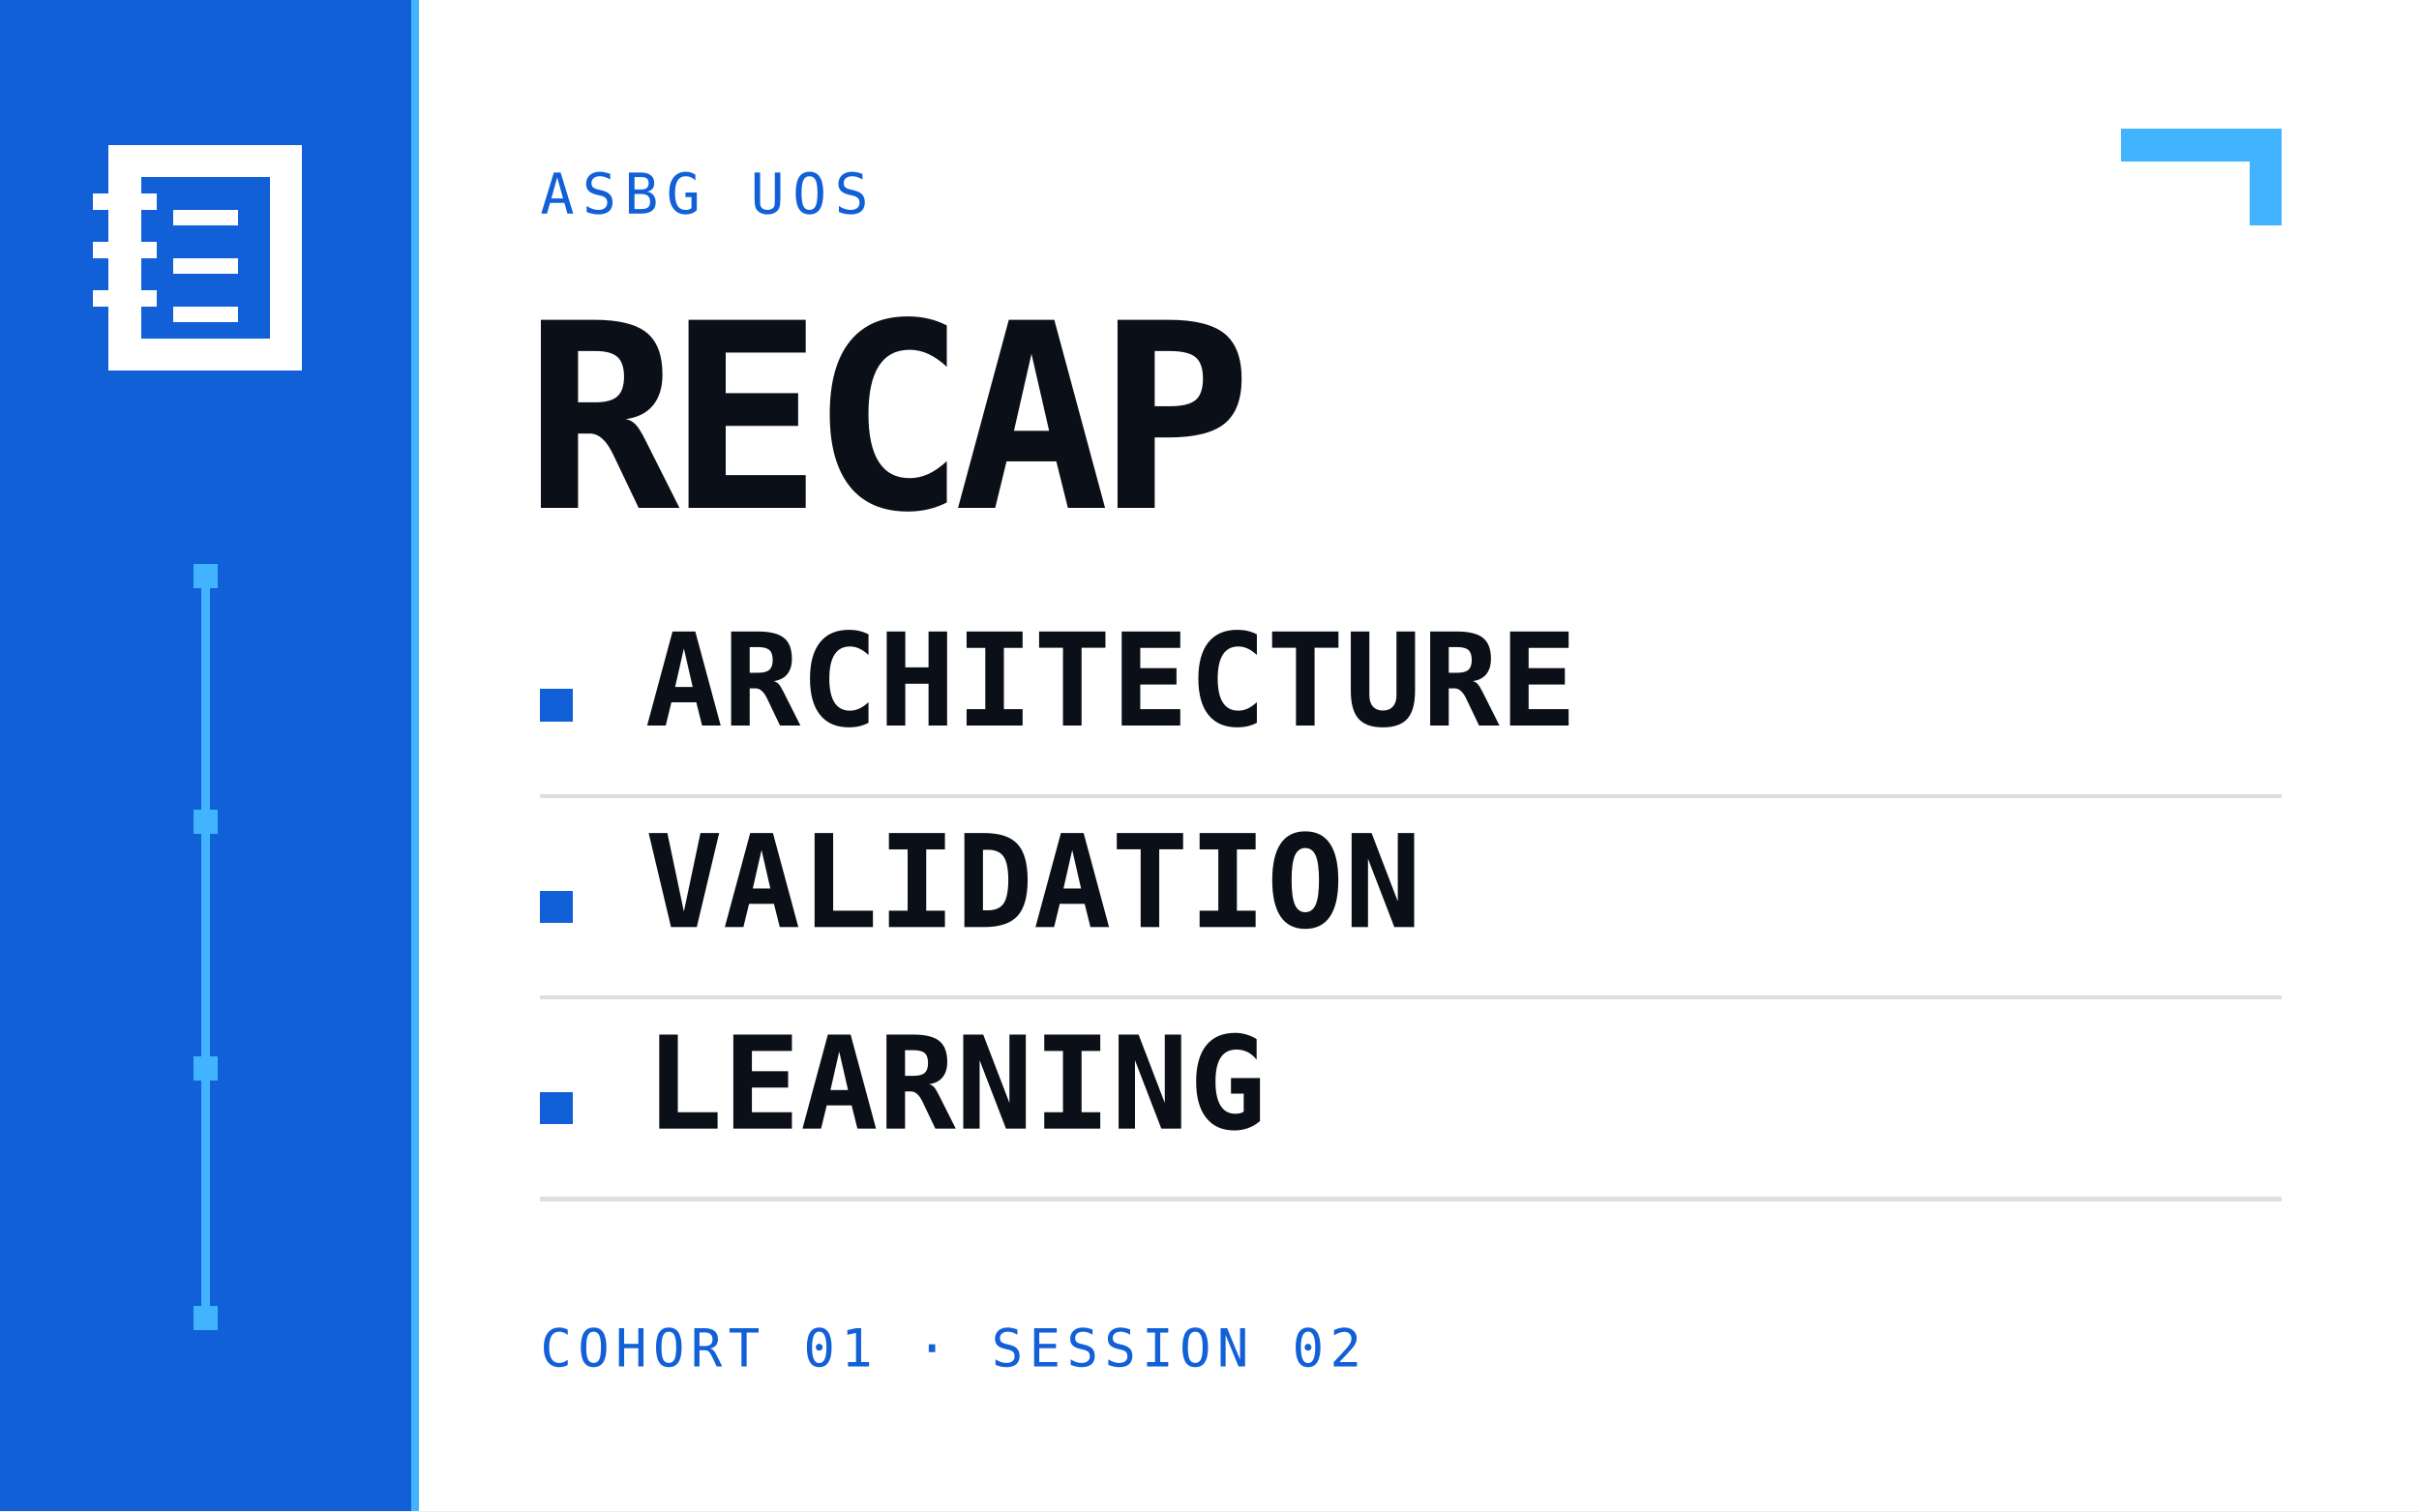
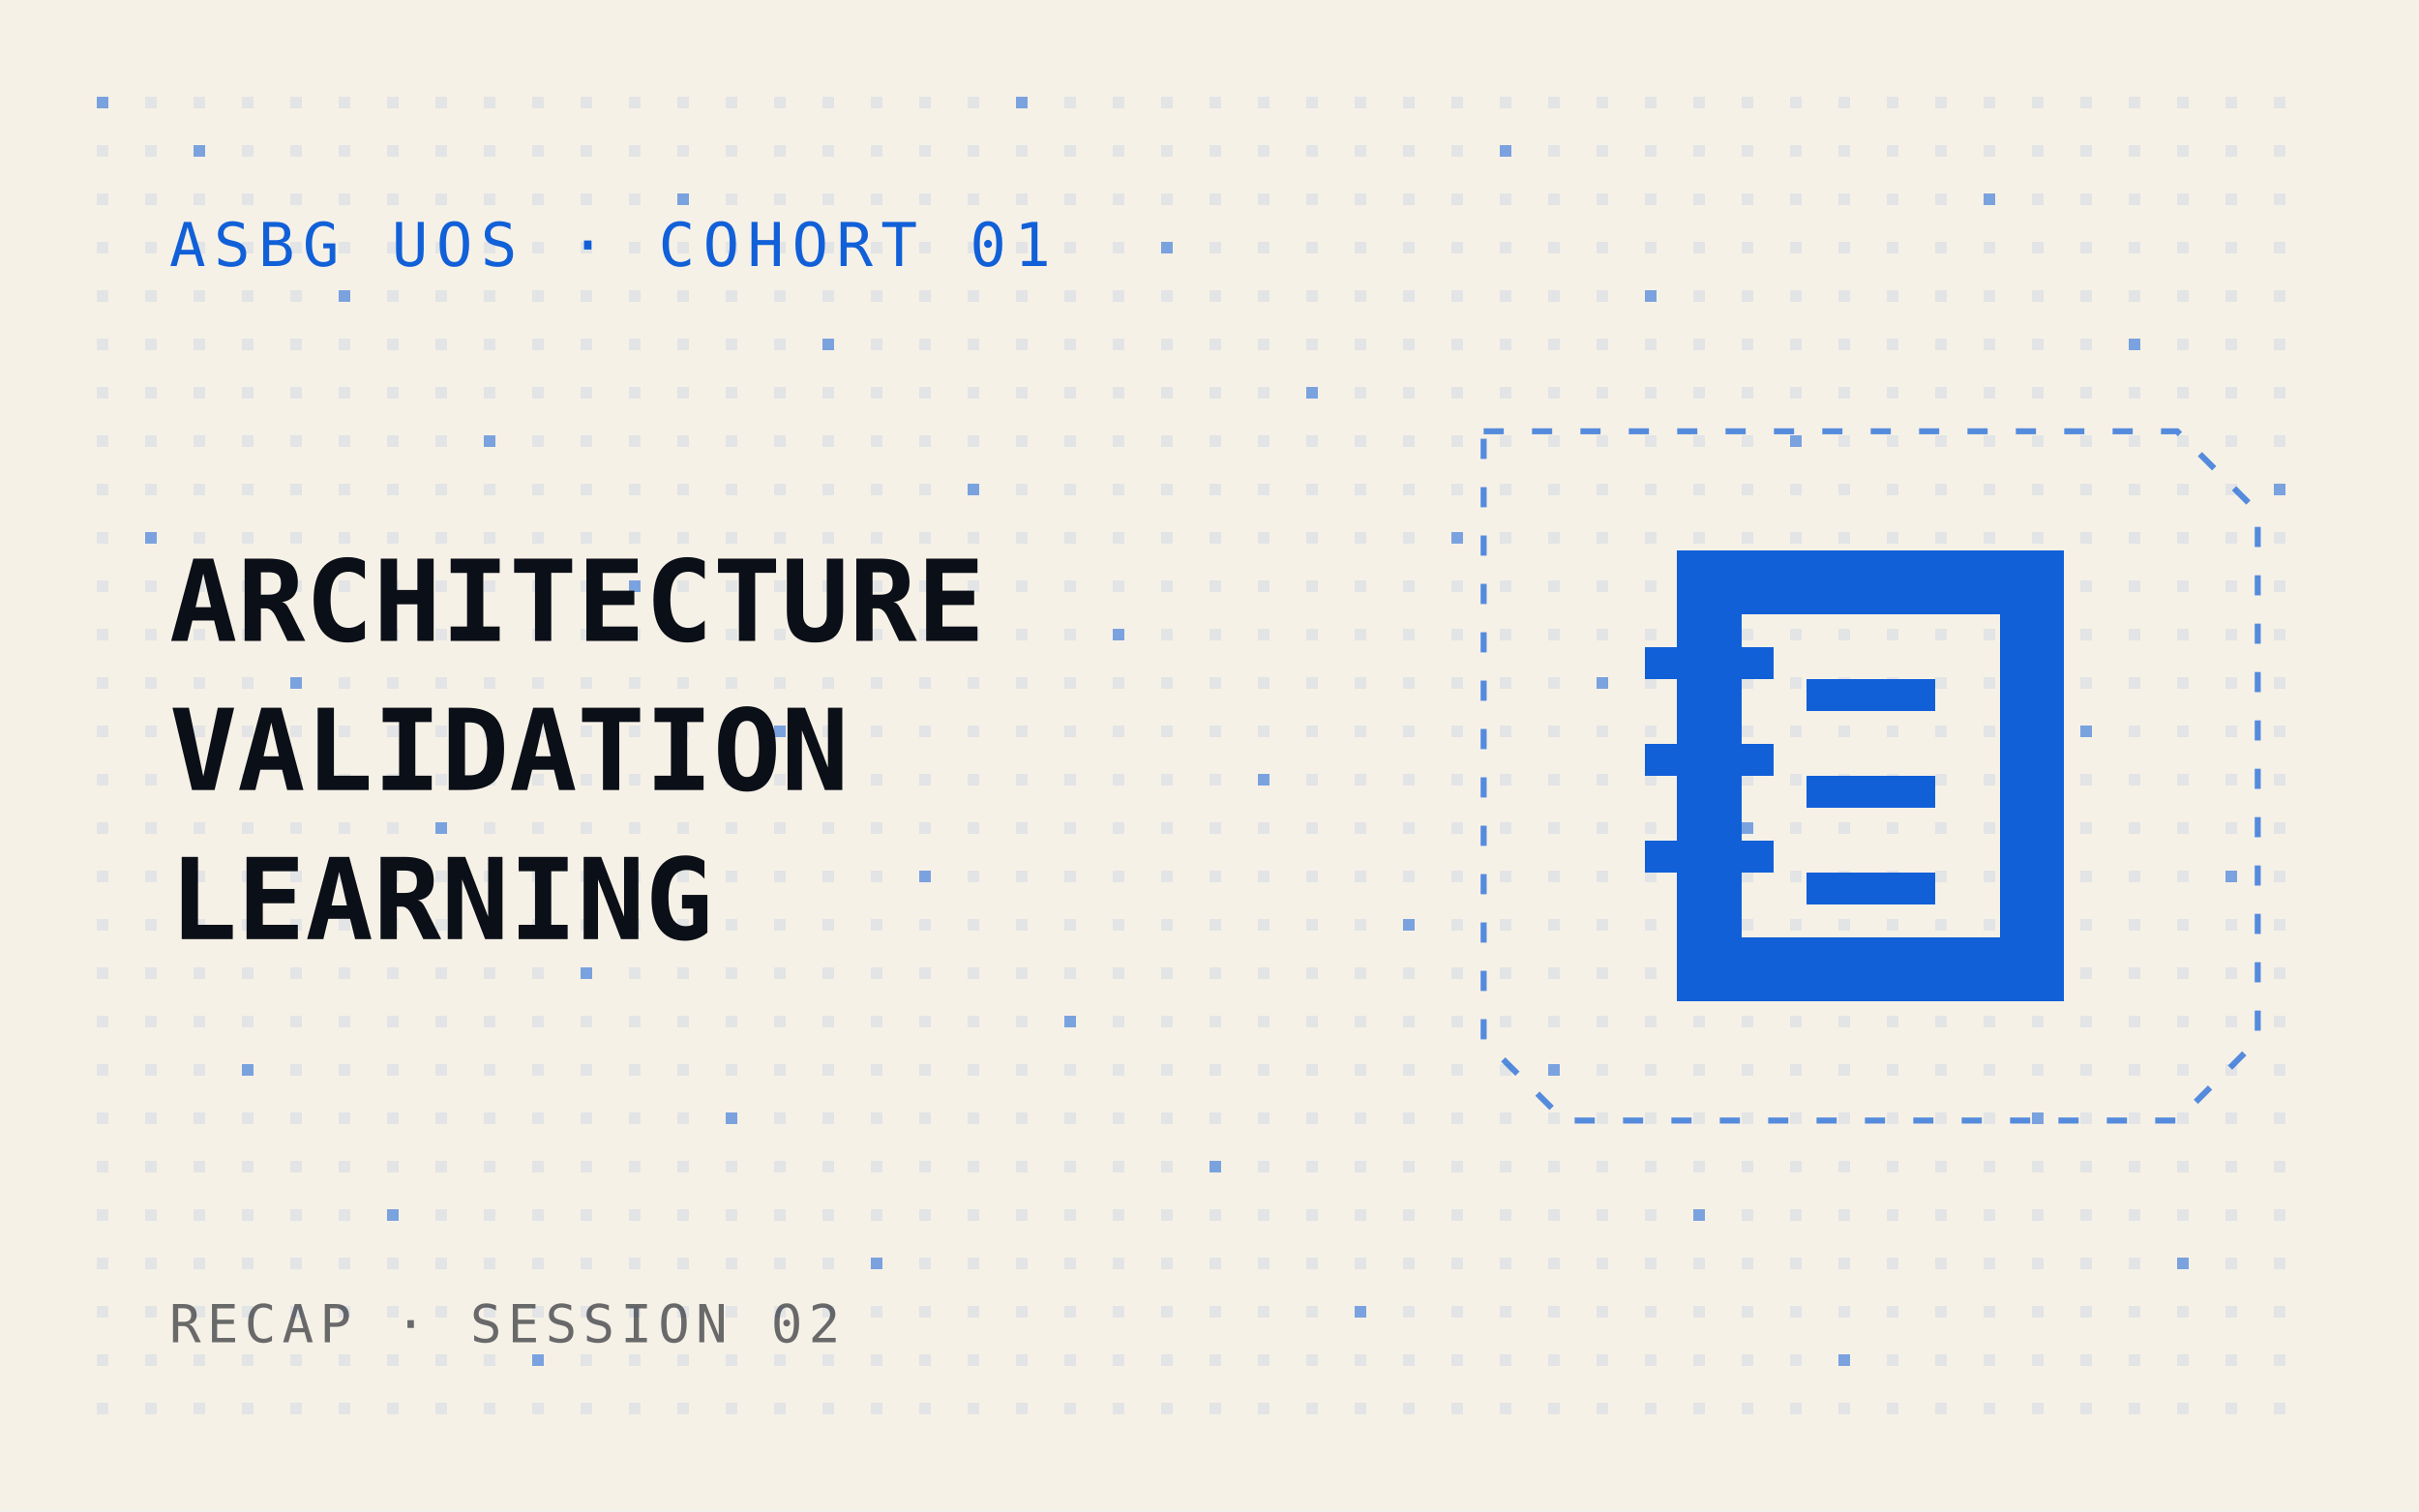
<svg xmlns="http://www.w3.org/2000/svg" viewBox="0 0 1200 750" shape-rendering="crispEdges">
-   <rect width="1200" height="750" fill="#FFFFFF" />
-   <rect width="204" height="750" fill="#1160D8" />
-   <rect x="204" width="4" height="750" fill="#42B4FF" />
-   <path d="M102 280V654" fill="none" stroke="#42B4FF" stroke-width="4" />
-   <g fill="#42B4FF">
-     <rect x="96" y="280" width="12" height="12" />
-     <rect x="96" y="402" width="12" height="12" />
-     <rect x="96" y="524" width="12" height="12" />
-     <rect x="96" y="648" width="12" height="12" />
-     <rect x="1052" y="64" width="64" height="16" />
-     <rect x="1116" y="64" width="16" height="48" />
+   <defs>
+     <pattern id="g" width="24" height="24" patternUnits="userSpaceOnUse">
+       <rect width="6" height="6" fill="#1160D8" opacity="0.09" />
+     </pattern>
+   </defs>
+   <rect width="1200" height="750" fill="#F6F1E7" />
+   <g transform="translate(48 48)">
+     <rect width="1104" height="654" fill="url(#g)" />
+     <rect x="0" y="0" width="6" height="6" fill="#1160D8" opacity="0.5" />
+     <rect x="1080" y="192" width="6" height="6" fill="#1160D8" opacity="0.5" />
+     <rect x="1056" y="384" width="6" height="6" fill="#1160D8" opacity="0.5" />
+     <rect x="1032" y="576" width="6" height="6" fill="#1160D8" opacity="0.5" />
+     <rect x="1008" y="120" width="6" height="6" fill="#1160D8" opacity="0.5" />
+     <rect x="984" y="312" width="6" height="6" fill="#1160D8" opacity="0.5" />
+     <rect x="960" y="504" width="6" height="6" fill="#1160D8" opacity="0.5" />
+     <rect x="936" y="48" width="6" height="6" fill="#1160D8" opacity="0.5" />
+     <rect x="912" y="240" width="6" height="6" fill="#1160D8" opacity="0.5" />
+     <rect x="888" y="432" width="6" height="6" fill="#1160D8" opacity="0.5" />
+     <rect x="864" y="624" width="6" height="6" fill="#1160D8" opacity="0.5" />
+     <rect x="840" y="168" width="6" height="6" fill="#1160D8" opacity="0.5" />
+     <rect x="816" y="360" width="6" height="6" fill="#1160D8" opacity="0.5" />
+     <rect x="792" y="552" width="6" height="6" fill="#1160D8" opacity="0.5" />
+     <rect x="768" y="96" width="6" height="6" fill="#1160D8" opacity="0.5" />
+     <rect x="744" y="288" width="6" height="6" fill="#1160D8" opacity="0.5" />
+     <rect x="720" y="480" width="6" height="6" fill="#1160D8" opacity="0.5" />
+     <rect x="696" y="24" width="6" height="6" fill="#1160D8" opacity="0.5" />
+     <rect x="672" y="216" width="6" height="6" fill="#1160D8" opacity="0.5" />
+     <rect x="648" y="408" width="6" height="6" fill="#1160D8" opacity="0.5" />
+     <rect x="624" y="600" width="6" height="6" fill="#1160D8" opacity="0.5" />
+     <rect x="600" y="144" width="6" height="6" fill="#1160D8" opacity="0.5" />
+     <rect x="576" y="336" width="6" height="6" fill="#1160D8" opacity="0.5" />
+     <rect x="552" y="528" width="6" height="6" fill="#1160D8" opacity="0.5" />
+     <rect x="528" y="72" width="6" height="6" fill="#1160D8" opacity="0.5" />
+     <rect x="504" y="264" width="6" height="6" fill="#1160D8" opacity="0.5" />
+     <rect x="480" y="456" width="6" height="6" fill="#1160D8" opacity="0.5" />
+     <rect x="456" y="0" width="6" height="6" fill="#1160D8" opacity="0.5" />
+     <rect x="432" y="192" width="6" height="6" fill="#1160D8" opacity="0.5" />
+     <rect x="408" y="384" width="6" height="6" fill="#1160D8" opacity="0.5" />
+     <rect x="384" y="576" width="6" height="6" fill="#1160D8" opacity="0.5" />
+     <rect x="360" y="120" width="6" height="6" fill="#1160D8" opacity="0.5" />
+     <rect x="336" y="312" width="6" height="6" fill="#1160D8" opacity="0.5" />
+     <rect x="312" y="504" width="6" height="6" fill="#1160D8" opacity="0.5" />
+     <rect x="288" y="48" width="6" height="6" fill="#1160D8" opacity="0.5" />
+     <rect x="264" y="240" width="6" height="6" fill="#1160D8" opacity="0.5" />
+     <rect x="240" y="432" width="6" height="6" fill="#1160D8" opacity="0.5" />
+     <rect x="216" y="624" width="6" height="6" fill="#1160D8" opacity="0.5" />
+     <rect x="192" y="168" width="6" height="6" fill="#1160D8" opacity="0.5" />
+     <rect x="168" y="360" width="6" height="6" fill="#1160D8" opacity="0.5" />
+     <rect x="144" y="552" width="6" height="6" fill="#1160D8" opacity="0.5" />
+     <rect x="120" y="96" width="6" height="6" fill="#1160D8" opacity="0.5" />
+     <rect x="96" y="288" width="6" height="6" fill="#1160D8" opacity="0.5" />
+     <rect x="72" y="480" width="6" height="6" fill="#1160D8" opacity="0.5" />
+     <rect x="48" y="24" width="6" height="6" fill="#1160D8" opacity="0.5" />
+     <rect x="24" y="216" width="6" height="6" fill="#1160D8" opacity="0.5" />
  </g>
-   <g id="icon" fill="#FFFFFF">
-     <rect x="54" y="72" width="8" height="8" />
-     <rect x="62" y="72" width="8" height="8" />
-     <rect x="70" y="72" width="8" height="8" />
-     <rect x="78" y="72" width="8" height="8" />
-     <rect x="86" y="72" width="8" height="8" />
-     <rect x="94" y="72" width="8" height="8" />
-     <rect x="102" y="72" width="8" height="8" />
-     <rect x="110" y="72" width="8" height="8" />
-     <rect x="118" y="72" width="8" height="8" />
-     <rect x="126" y="72" width="8" height="8" />
-     <rect x="134" y="72" width="8" height="8" />
-     <rect x="142" y="72" width="8" height="8" />
-     <rect x="54" y="80" width="8" height="8" />
-     <rect x="62" y="80" width="8" height="8" />
-     <rect x="70" y="80" width="8" height="8" />
-     <rect x="78" y="80" width="8" height="8" />
-     <rect x="86" y="80" width="8" height="8" />
-     <rect x="94" y="80" width="8" height="8" />
-     <rect x="102" y="80" width="8" height="8" />
-     <rect x="110" y="80" width="8" height="8" />
-     <rect x="118" y="80" width="8" height="8" />
-     <rect x="126" y="80" width="8" height="8" />
-     <rect x="134" y="80" width="8" height="8" />
-     <rect x="142" y="80" width="8" height="8" />
-     <rect x="54" y="88" width="8" height="8" />
-     <rect x="62" y="88" width="8" height="8" />
-     <rect x="134" y="88" width="8" height="8" />
-     <rect x="142" y="88" width="8" height="8" />
-     <rect x="46" y="96" width="8" height="8" />
-     <rect x="54" y="96" width="8" height="8" />
-     <rect x="62" y="96" width="8" height="8" />
-     <rect x="70" y="96" width="8" height="8" />
-     <rect x="134" y="96" width="8" height="8" />
-     <rect x="142" y="96" width="8" height="8" />
-     <rect x="54" y="104" width="8" height="8" />
-     <rect x="62" y="104" width="8" height="8" />
-     <rect x="86" y="104" width="8" height="8" />
-     <rect x="94" y="104" width="8" height="8" />
-     <rect x="102" y="104" width="8" height="8" />
-     <rect x="110" y="104" width="8" height="8" />
-     <rect x="134" y="104" width="8" height="8" />
-     <rect x="142" y="104" width="8" height="8" />
-     <rect x="54" y="112" width="8" height="8" />
-     <rect x="62" y="112" width="8" height="8" />
-     <rect x="134" y="112" width="8" height="8" />
-     <rect x="142" y="112" width="8" height="8" />
-     <rect x="46" y="120" width="8" height="8" />
-     <rect x="54" y="120" width="8" height="8" />
-     <rect x="62" y="120" width="8" height="8" />
-     <rect x="70" y="120" width="8" height="8" />
-     <rect x="134" y="120" width="8" height="8" />
-     <rect x="142" y="120" width="8" height="8" />
-     <rect x="54" y="128" width="8" height="8" />
-     <rect x="62" y="128" width="8" height="8" />
-     <rect x="86" y="128" width="8" height="8" />
-     <rect x="94" y="128" width="8" height="8" />
-     <rect x="102" y="128" width="8" height="8" />
-     <rect x="110" y="128" width="8" height="8" />
-     <rect x="134" y="128" width="8" height="8" />
-     <rect x="142" y="128" width="8" height="8" />
-     <rect x="54" y="136" width="8" height="8" />
-     <rect x="62" y="136" width="8" height="8" />
-     <rect x="134" y="136" width="8" height="8" />
-     <rect x="142" y="136" width="8" height="8" />
-     <rect x="46" y="144" width="8" height="8" />
-     <rect x="54" y="144" width="8" height="8" />
-     <rect x="62" y="144" width="8" height="8" />
-     <rect x="70" y="144" width="8" height="8" />
-     <rect x="134" y="144" width="8" height="8" />
-     <rect x="142" y="144" width="8" height="8" />
-     <rect x="54" y="152" width="8" height="8" />
-     <rect x="62" y="152" width="8" height="8" />
-     <rect x="86" y="152" width="8" height="8" />
-     <rect x="94" y="152" width="8" height="8" />
-     <rect x="102" y="152" width="8" height="8" />
-     <rect x="110" y="152" width="8" height="8" />
-     <rect x="134" y="152" width="8" height="8" />
-     <rect x="142" y="152" width="8" height="8" />
-     <rect x="54" y="160" width="8" height="8" />
-     <rect x="62" y="160" width="8" height="8" />
-     <rect x="134" y="160" width="8" height="8" />
-     <rect x="142" y="160" width="8" height="8" />
-     <rect x="54" y="168" width="8" height="8" />
-     <rect x="62" y="168" width="8" height="8" />
-     <rect x="70" y="168" width="8" height="8" />
-     <rect x="78" y="168" width="8" height="8" />
-     <rect x="86" y="168" width="8" height="8" />
-     <rect x="94" y="168" width="8" height="8" />
-     <rect x="102" y="168" width="8" height="8" />
-     <rect x="110" y="168" width="8" height="8" />
-     <rect x="118" y="168" width="8" height="8" />
-     <rect x="126" y="168" width="8" height="8" />
-     <rect x="134" y="168" width="8" height="8" />
-     <rect x="142" y="168" width="8" height="8" />
-     <rect x="54" y="176" width="8" height="8" />
-     <rect x="62" y="176" width="8" height="8" />
-     <rect x="70" y="176" width="8" height="8" />
-     <rect x="78" y="176" width="8" height="8" />
-     <rect x="86" y="176" width="8" height="8" />
-     <rect x="94" y="176" width="8" height="8" />
-     <rect x="102" y="176" width="8" height="8" />
-     <rect x="110" y="176" width="8" height="8" />
-     <rect x="118" y="176" width="8" height="8" />
-     <rect x="126" y="176" width="8" height="8" />
-     <rect x="134" y="176" width="8" height="8" />
-     <rect x="142" y="176" width="8" height="8" />
+   <path d="M736 214H1080L1120 254V516L1080 556H776L736 516Z" fill="none" stroke="#1160D8" stroke-width="3" stroke-dasharray="10 14" opacity="0.7" shape-rendering="geometricPrecision" />
+   <g id="icon" fill="#1160D8">
+     <rect x="832" y="273" width="16" height="16" />
+     <rect x="848" y="273" width="16" height="16" />
+     <rect x="864" y="273" width="16" height="16" />
+     <rect x="880" y="273" width="16" height="16" />
+     <rect x="896" y="273" width="16" height="16" />
+     <rect x="912" y="273" width="16" height="16" />
+     <rect x="928" y="273" width="16" height="16" />
+     <rect x="944" y="273" width="16" height="16" />
+     <rect x="960" y="273" width="16" height="16" />
+     <rect x="976" y="273" width="16" height="16" />
+     <rect x="992" y="273" width="16" height="16" />
+     <rect x="1008" y="273" width="16" height="16" />
+     <rect x="832" y="289" width="16" height="16" />
+     <rect x="848" y="289" width="16" height="16" />
+     <rect x="864" y="289" width="16" height="16" />
+     <rect x="880" y="289" width="16" height="16" />
+     <rect x="896" y="289" width="16" height="16" />
+     <rect x="912" y="289" width="16" height="16" />
+     <rect x="928" y="289" width="16" height="16" />
+     <rect x="944" y="289" width="16" height="16" />
+     <rect x="960" y="289" width="16" height="16" />
+     <rect x="976" y="289" width="16" height="16" />
+     <rect x="992" y="289" width="16" height="16" />
+     <rect x="1008" y="289" width="16" height="16" />
+     <rect x="832" y="305" width="16" height="16" />
+     <rect x="848" y="305" width="16" height="16" />
+     <rect x="992" y="305" width="16" height="16" />
+     <rect x="1008" y="305" width="16" height="16" />
+     <rect x="816" y="321" width="16" height="16" />
+     <rect x="832" y="321" width="16" height="16" />
+     <rect x="848" y="321" width="16" height="16" />
+     <rect x="864" y="321" width="16" height="16" />
+     <rect x="992" y="321" width="16" height="16" />
+     <rect x="1008" y="321" width="16" height="16" />
+     <rect x="832" y="337" width="16" height="16" />
+     <rect x="848" y="337" width="16" height="16" />
+     <rect x="896" y="337" width="16" height="16" />
+     <rect x="912" y="337" width="16" height="16" />
+     <rect x="928" y="337" width="16" height="16" />
+     <rect x="944" y="337" width="16" height="16" />
+     <rect x="992" y="337" width="16" height="16" />
+     <rect x="1008" y="337" width="16" height="16" />
+     <rect x="832" y="353" width="16" height="16" />
+     <rect x="848" y="353" width="16" height="16" />
+     <rect x="992" y="353" width="16" height="16" />
+     <rect x="1008" y="353" width="16" height="16" />
+     <rect x="816" y="369" width="16" height="16" />
+     <rect x="832" y="369" width="16" height="16" />
+     <rect x="848" y="369" width="16" height="16" />
+     <rect x="864" y="369" width="16" height="16" />
+     <rect x="992" y="369" width="16" height="16" />
+     <rect x="1008" y="369" width="16" height="16" />
+     <rect x="832" y="385" width="16" height="16" />
+     <rect x="848" y="385" width="16" height="16" />
+     <rect x="896" y="385" width="16" height="16" />
+     <rect x="912" y="385" width="16" height="16" />
+     <rect x="928" y="385" width="16" height="16" />
+     <rect x="944" y="385" width="16" height="16" />
+     <rect x="992" y="385" width="16" height="16" />
+     <rect x="1008" y="385" width="16" height="16" />
+     <rect x="832" y="401" width="16" height="16" />
+     <rect x="848" y="401" width="16" height="16" />
+     <rect x="992" y="401" width="16" height="16" />
+     <rect x="1008" y="401" width="16" height="16" />
+     <rect x="816" y="417" width="16" height="16" />
+     <rect x="832" y="417" width="16" height="16" />
+     <rect x="848" y="417" width="16" height="16" />
+     <rect x="864" y="417" width="16" height="16" />
+     <rect x="992" y="417" width="16" height="16" />
+     <rect x="1008" y="417" width="16" height="16" />
+     <rect x="832" y="433" width="16" height="16" />
+     <rect x="848" y="433" width="16" height="16" />
+     <rect x="896" y="433" width="16" height="16" />
+     <rect x="912" y="433" width="16" height="16" />
+     <rect x="928" y="433" width="16" height="16" />
+     <rect x="944" y="433" width="16" height="16" />
+     <rect x="992" y="433" width="16" height="16" />
+     <rect x="1008" y="433" width="16" height="16" />
+     <rect x="832" y="449" width="16" height="16" />
+     <rect x="848" y="449" width="16" height="16" />
+     <rect x="992" y="449" width="16" height="16" />
+     <rect x="1008" y="449" width="16" height="16" />
+     <rect x="832" y="465" width="16" height="16" />
+     <rect x="848" y="465" width="16" height="16" />
+     <rect x="864" y="465" width="16" height="16" />
+     <rect x="880" y="465" width="16" height="16" />
+     <rect x="896" y="465" width="16" height="16" />
+     <rect x="912" y="465" width="16" height="16" />
+     <rect x="928" y="465" width="16" height="16" />
+     <rect x="944" y="465" width="16" height="16" />
+     <rect x="960" y="465" width="16" height="16" />
+     <rect x="976" y="465" width="16" height="16" />
+     <rect x="992" y="465" width="16" height="16" />
+     <rect x="1008" y="465" width="16" height="16" />
+     <rect x="832" y="481" width="16" height="16" />
+     <rect x="848" y="481" width="16" height="16" />
+     <rect x="864" y="481" width="16" height="16" />
+     <rect x="880" y="481" width="16" height="16" />
+     <rect x="896" y="481" width="16" height="16" />
+     <rect x="912" y="481" width="16" height="16" />
+     <rect x="928" y="481" width="16" height="16" />
+     <rect x="944" y="481" width="16" height="16" />
+     <rect x="960" y="481" width="16" height="16" />
+     <rect x="976" y="481" width="16" height="16" />
+     <rect x="992" y="481" width="16" height="16" />
+     <rect x="1008" y="481" width="16" height="16" />
  </g>
-   <text x="268" y="106" font-family="Menlo, ui-monospace, monospace" font-size="28" fill="#1160D8" letter-spacing="4">ASBG UOS</text>
-   <text x="260" y="252" font-family="Menlo, ui-monospace, monospace" font-size="128" font-weight="700" fill="#0B0F17" letter-spacing="-6">RECAP</text>
-   <path d="M268 395H1132M268 495H1132M268 595H1132" fill="none" stroke="#0B0F17" stroke-width="2" opacity="0.14" />
-   <g fill="#1160D8">
-     <rect x="268" y="342" width="16" height="16" />
-     <rect x="268" y="442" width="16" height="16" />
-     <rect x="268" y="542" width="16" height="16" />
+   <text x="84" y="132" font-family="Menlo, ui-monospace, monospace" font-size="30" fill="#1160D8" letter-spacing="4">ASBG UOS · COHORT 01</text>
+   <g id="keywords" font-family="Menlo, ui-monospace, monospace" font-weight="700" fill="#0B0F17">
+     <text x="84" y="318" font-size="56">ARCHITECTURE</text>
+     <text x="84" y="392" font-size="56">VALIDATION</text>
+     <text x="84" y="466" font-size="56">LEARNING</text>
  </g>
-   <g id="keywords" font-family="Menlo, ui-monospace, monospace" font-weight="700" fill="#0B0F17">
-     <text x="320" y="360" font-size="64">ARCHITECTURE</text>
-     <text x="320" y="460" font-size="64">VALIDATION</text>
-     <text x="320" y="560" font-size="64">LEARNING</text>
-   </g>
-   <text x="268" y="678" font-family="Menlo, ui-monospace, monospace" font-size="26" fill="#1160D8" letter-spacing="3">COHORT 01 · SESSION 02</text>
+   <text x="84" y="666" font-family="Menlo, ui-monospace, monospace" font-size="26" fill="#0B0F17" opacity="0.6" letter-spacing="3">RECAP · SESSION 02</text>
</svg>
